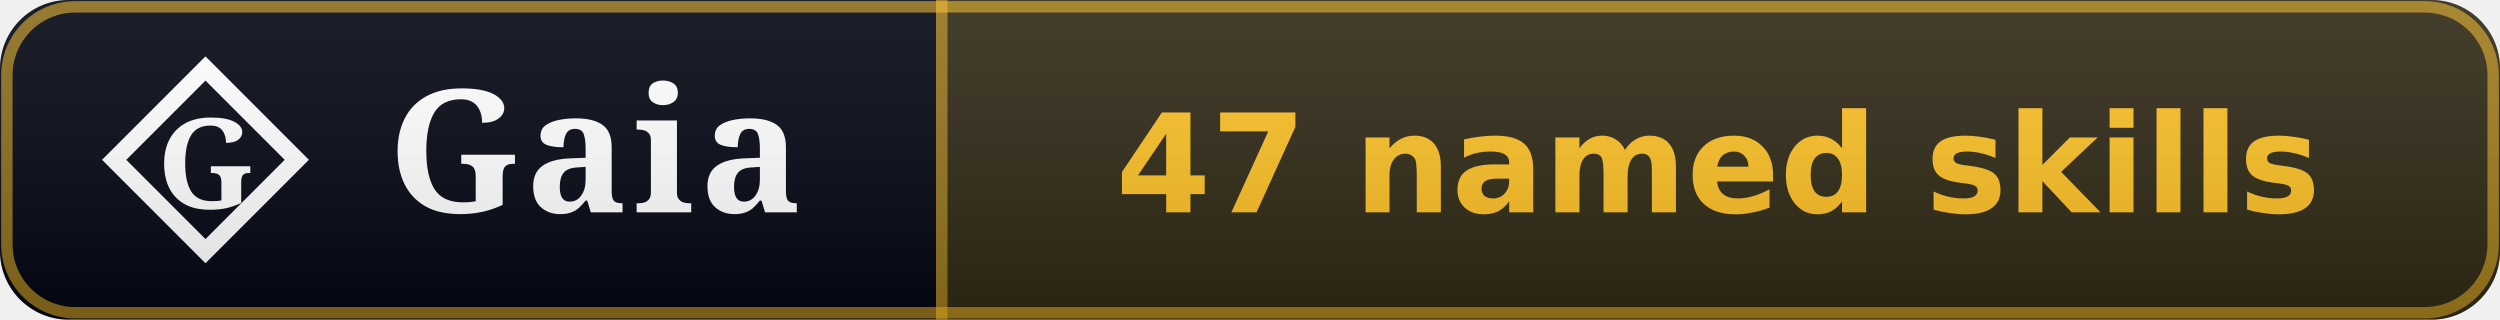
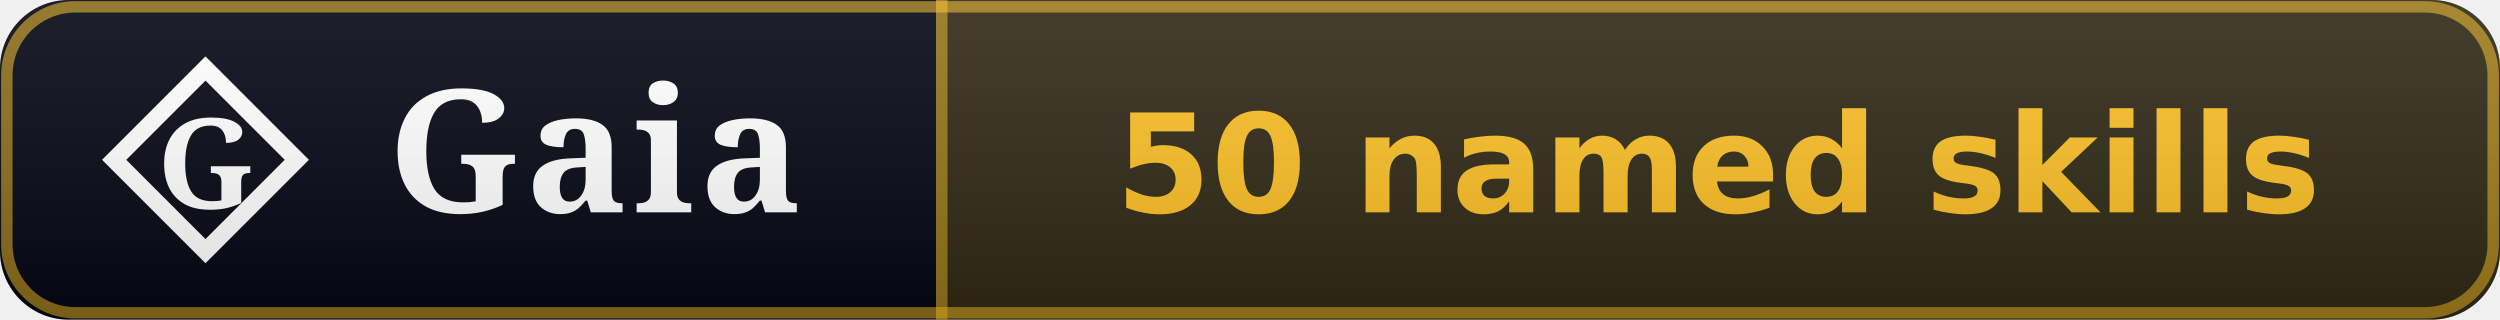
- <svg xmlns="http://www.w3.org/2000/svg" width="219" height="28" viewBox="0 0 219 28" role="img" aria-label="Gaia: 47 named skills">
+ <svg xmlns="http://www.w3.org/2000/svg" width="219" height="28" viewBox="0 0 219 28" role="img" aria-label="Gaia: 50 named skills">
  <linearGradient id="sh" x2="0" y2="100%">
    <stop offset="0" stop-color="#fff" stop-opacity=".10" />
    <stop offset="1" stop-opacity=".14" />
  </linearGradient>
  <clipPath id="rc">
    <rect width="219" height="28" rx="6" fill="#fff" />
  </clipPath>
  <g clip-path="url(#rc)">
    <rect width="82" height="28" fill="#030712" />
    <rect x="82.0" width="137.0" height="28" fill="#030712" />
    <rect x="82.0" width="137.0" height="28" fill="rgba(251,191,36,0.18)" />
    <rect x="82.0" width="1" height="28" fill="rgba(251,191,36,0.5)" />
    <path d="M 18 6 L 26 14 L 18 22 L 10 14 Z" fill="none" stroke="#ffffff" stroke-width="1.5" stroke-linejoin="miter" />
    <text x="18" y="14" font-family="EB Garamond, Georgia, serif" font-weight="600" font-size="11" fill="#ffffff" text-anchor="middle" dominant-baseline="central">G</text>
    <text x="34" y="18.6" font-family="EB Garamond, Georgia, serif" font-size="15" font-weight="600" fill="#fff" letter-spacing="0.5">Gaia</text>
-     <text x="150.5" y="18.6" font-family="Verdana,DejaVu Sans,sans-serif" font-size="12" font-weight="700" text-anchor="middle" fill="#fbbf24">47 named skills</text>
+     <text x="150.5" y="18.6" font-family="Verdana,DejaVu Sans,sans-serif" font-size="12" font-weight="700" text-anchor="middle" fill="#fbbf24">50 named skills</text>
    <rect x="0.6" y="0.6" width="217.8" height="26.8" fill="none" stroke="rgba(251,191,36,0.55)" stroke-width="1" rx="6" />
    <rect width="219" height="28" fill="url(#sh)" />
  </g>
</svg>
